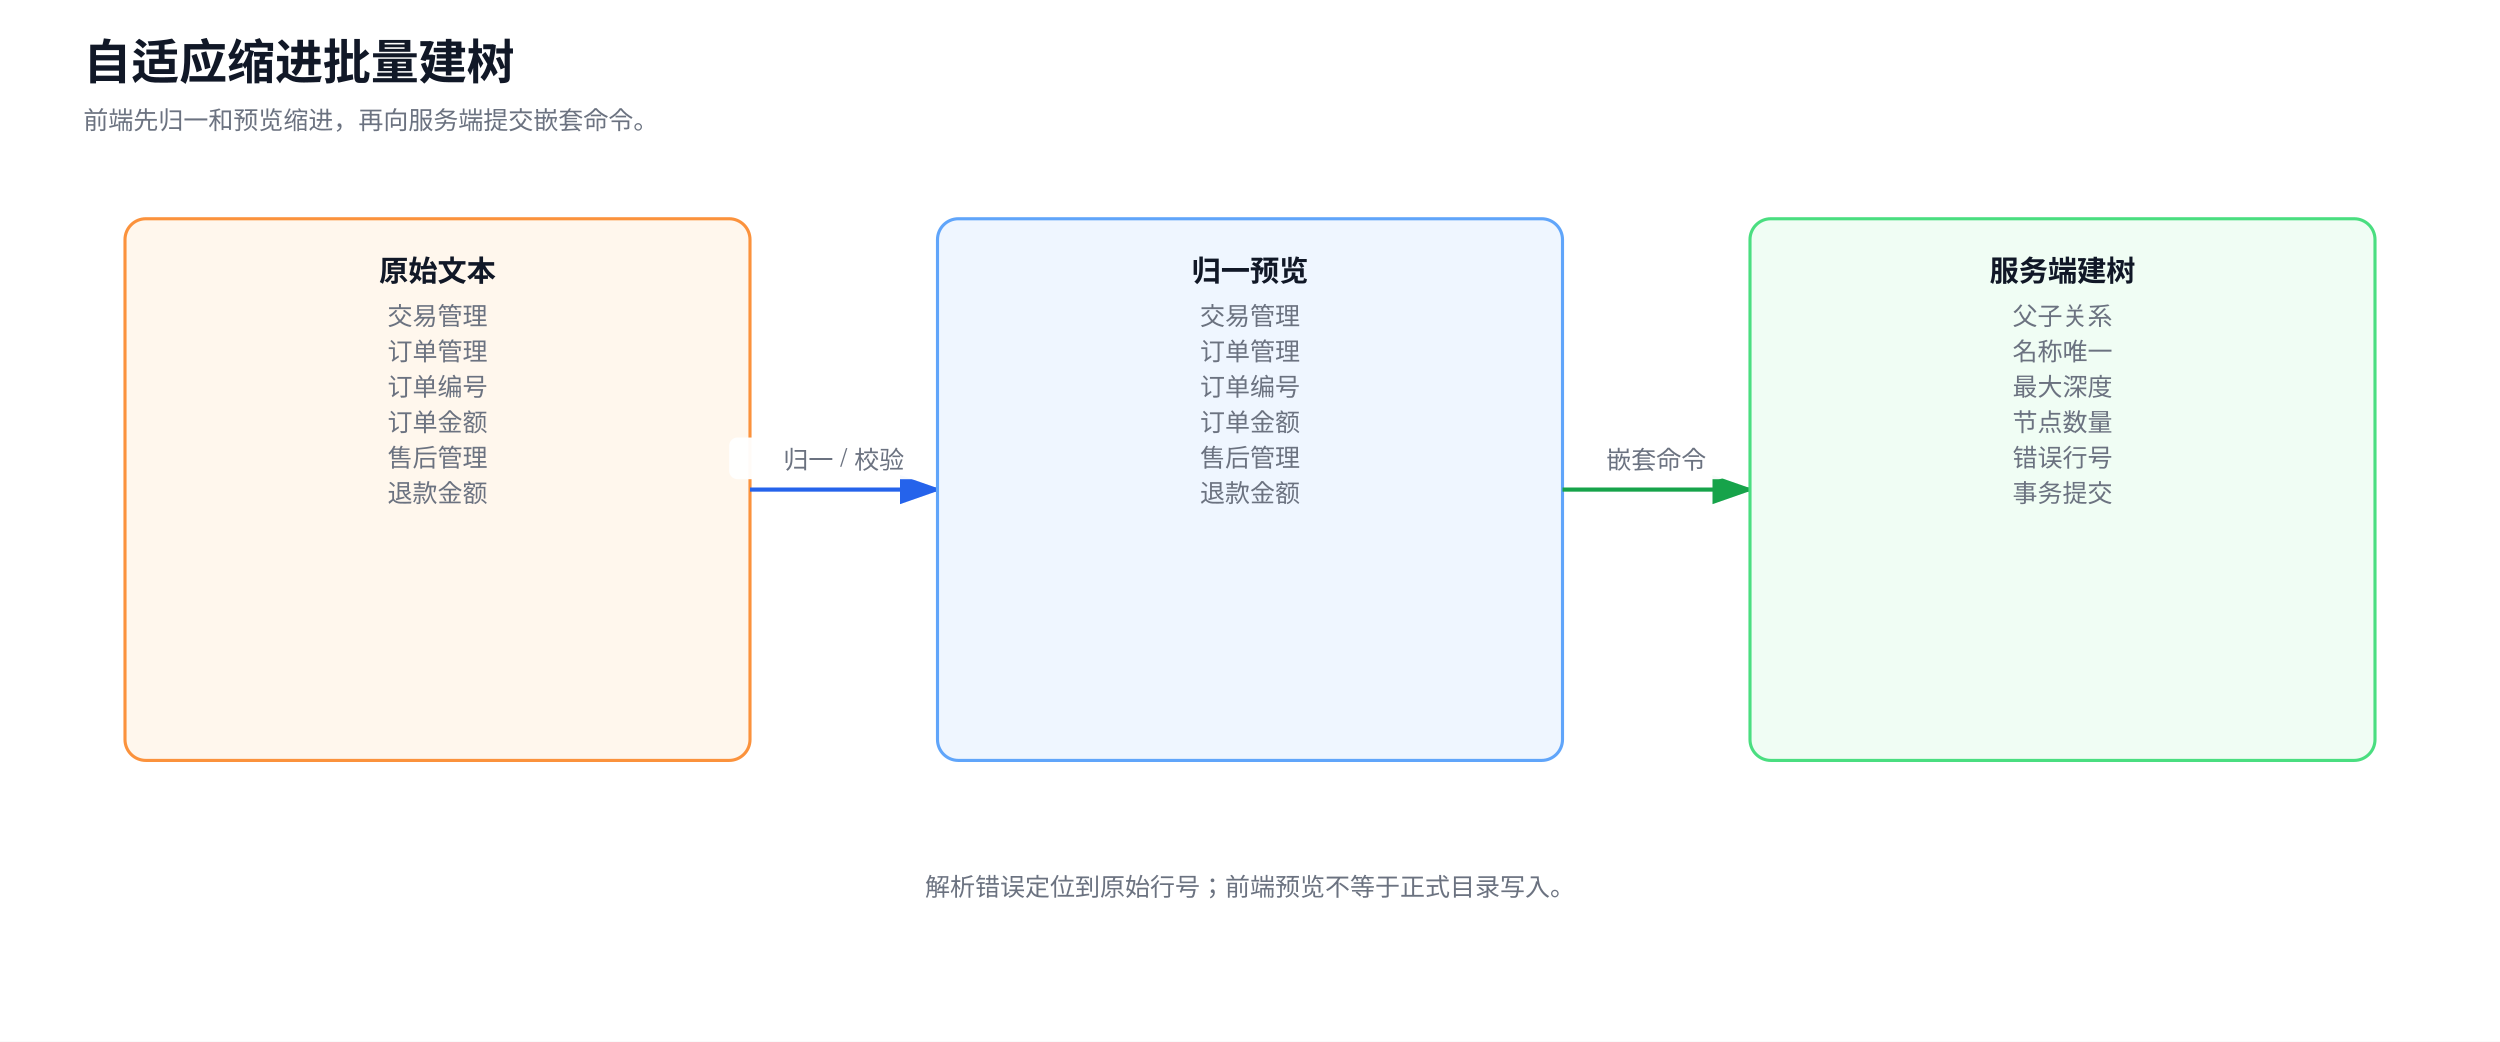
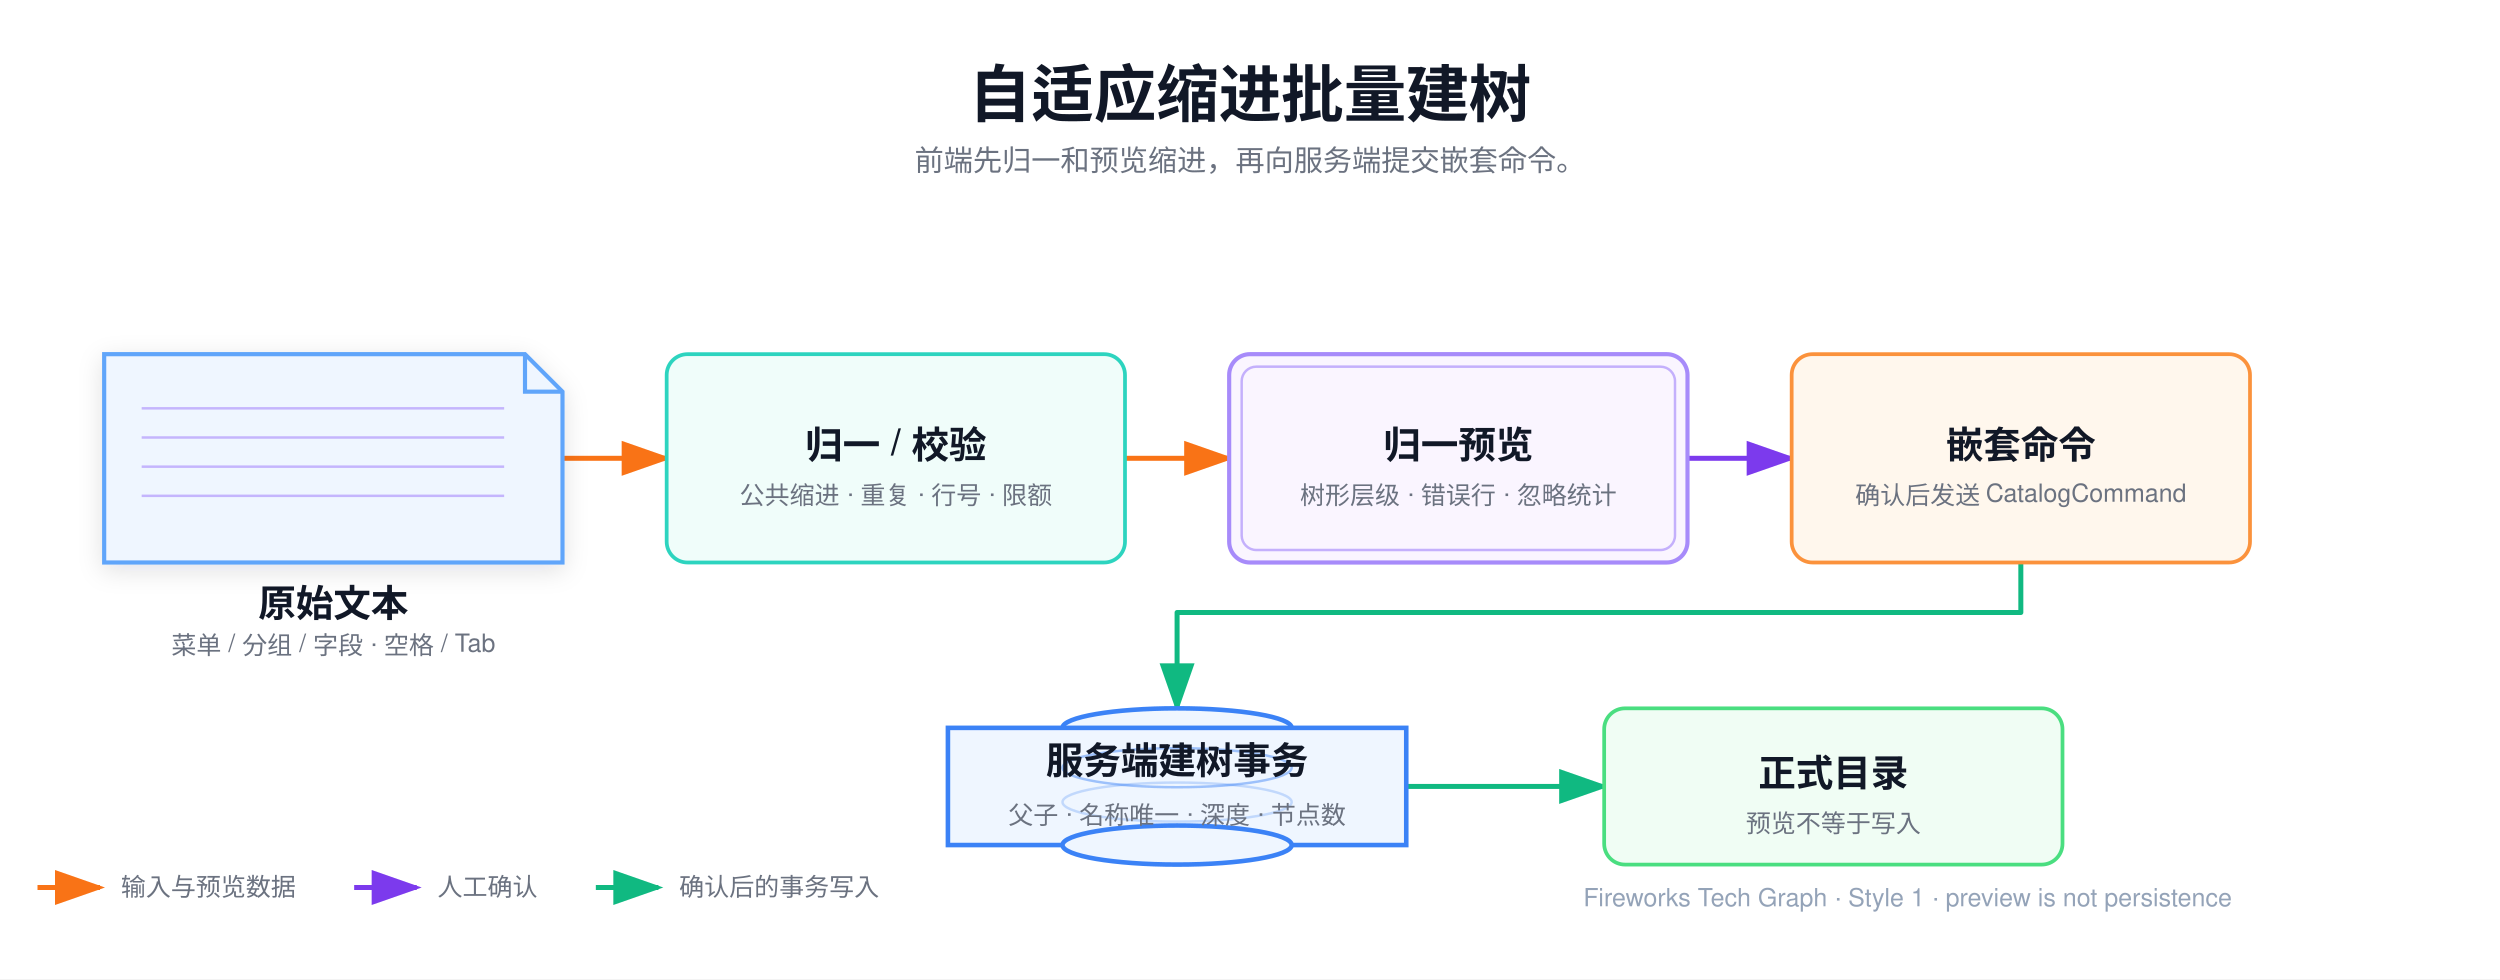
- <svg xmlns="http://www.w3.org/2000/svg" viewBox="0 0 1200 500" width="1200" height="500">
-   <style>text{font-family:'Helvetica Neue',Helvetica,Arial,'PingFang SC','Microsoft YaHei',sans-serif;fill:#111827} .muted{fill:#6b7280} .small{font-size:12px} .title{font-size:23px;font-weight:700} .node{font-size:14px;font-weight:600}</style>
+ <svg xmlns="http://www.w3.org/2000/svg" viewBox="0 0 1200 470" width="1200" height="470" data-generator="fireworks-tech-graph" data-schema-version="1" data-text-metrics="heuristic-v1" data-style-id="1" data-visual-theme="Flat Icon" data-diagram-type="flowchart" data-motion-scene="" data-semantic-profile="generic" data-semantic-valid="true" data-quality-profile="standard" data-max-bends-per-edge="12" data-max-total-bends="100" data-max-route-stretch="5.0" data-max-bridged-crossings="8" data-min-node-gap="0.0" data-min-container-gutter="0.0" data-min-label-clearance="2.0" data-min-segment-length="0.0">
  <defs>
-     <marker id="arrow-blue" markerWidth="10" markerHeight="7" refX="9" refY="3.5" orient="auto">
-       <polygon points="0 0,10 3.5,0 7" fill="#2563eb" />
+     <marker id="arrowA" markerWidth="10" markerHeight="7" refX="9" refY="3.5" orient="auto">
+       <polygon points="0 0, 10 3.5, 0 7" fill="#7c3aed" />
    </marker>
-     <marker id="arrow-purple" markerWidth="10" markerHeight="7" refX="9" refY="3.5" orient="auto">
-       <polygon points="0 0,10 3.5,0 7" fill="#9333ea" />
+     <marker id="arrowB" markerWidth="10" markerHeight="7" refX="9" refY="3.5" orient="auto">
+       <polygon points="0 0, 10 3.5, 0 7" fill="#10b981" />
    </marker>
-     <marker id="arrow-green" markerWidth="10" markerHeight="7" refX="9" refY="3.5" orient="auto">
-       <polygon points="0 0,10 3.5,0 7" fill="#16a34a" />
+     <marker id="arrowC" markerWidth="10" markerHeight="7" refX="9" refY="3.5" orient="auto">
+       <polygon points="0 0, 10 3.5, 0 7" fill="#2563eb" />
    </marker>
-     <marker id="arrow-orange" markerWidth="10" markerHeight="7" refX="9" refY="3.5" orient="auto">
-       <polygon points="0 0,10 3.5,0 7" fill="#ea580c" />
+     <marker id="arrowE" markerWidth="10" markerHeight="7" refX="9" refY="3.5" orient="auto">
+       <polygon points="0 0, 10 3.5, 0 7" fill="#f97316" />
    </marker>
-     <marker id="arrow-red" markerWidth="10" markerHeight="7" refX="9" refY="3.5" orient="auto">
-       <polygon points="0 0,10 3.5,0 7" fill="#dc2626" />
+     <marker id="arrowF" markerWidth="10" markerHeight="7" refX="9" refY="3.5" orient="auto">
+       <polygon points="0 0, 10 3.5, 0 7" fill="#7c3aed" />
    </marker>
-     <marker id="arrow-gray" markerWidth="10" markerHeight="7" refX="9" refY="3.5" orient="auto">
-       <polygon points="0 0,10 3.5,0 7" fill="#6b7280" />
+     <marker id="arrowG" markerWidth="10" markerHeight="7" refX="9" refY="3.5" orient="auto">
+       <polygon points="0 0, 10 3.5, 0 7" fill="#ef4444" />
    </marker>
+     <marker id="arrowH" markerWidth="10" markerHeight="7" refX="9" refY="3.5" orient="auto">
+       <polygon points="0 0, 10 3.5, 0 7" fill="#6b7280" />
+     </marker>
+     <filter id="shadowSoft" x="-20%" y="-20%" width="140%" height="160%">
+       <feDropShadow dx="0" dy="3" stdDeviation="6" flood-color="#0f172a" flood-opacity="0.12" />
+     </filter>
+     <filter id="shadowGlass" x="-20%" y="-20%" width="140%" height="160%">
+       <feDropShadow dx="0" dy="10" stdDeviation="16" flood-color="#020617" flood-opacity="0.28" />
+     </filter>
+     <style>
+     text { font-family: 'Helvetica Neue', Helvetica, Arial, 'PingFang SC', 'Microsoft YaHei', 'Microsoft JhengHei', 'SimHei', sans-serif; }
+     .title { font-size: 30px; font-weight: 700; fill: #111827; }
+     .subtitle { font-size: 14px; font-weight: 500; fill: #6b7280; }
+     .section { font-size: 13px; font-weight: 700; fill: #2563eb; letter-spacing: 1.4px; }
+     .section-sub { font-size: 12px; font-weight: 500; fill: #94a3b8; }
+     .node-title { font-weight: 700; fill: #111827; }
+     .node-sub { font-size: 12px; font-weight: 500; fill: #6b7280; }
+     .node-type { font-size: 12px; font-weight: 700; fill: #9ca3af; letter-spacing: 0.08em; }
+     .arrow-label { font-size: 12px; font-weight: 600; fill: #6b7280; }
+     .legend { font-size: 12px; font-weight: 500; fill: #6b7280; }
+     .footnote { font-size: 12px; font-weight: 500; fill: #94a3b8; }
+     .metric-label { font-size: 8.5px; font-weight: 700; fill: #94a3b8; text-transform: uppercase; }
+     .metric-value { font-size: 9.5px; font-weight: 700; fill: #111827; }
+     </style>
  </defs>
-   <rect width="1200" height="500" fill="#ffffff" />
-   <text x="40" y="38" class="title">自适应缩进批量建树</text>
-   <text x="40" y="62" class="small muted">前端先归一和预览缩进，再向服务端提交嵌套命令。</text>
-   <rect x="60" y="105" width="300" height="260" rx="10" fill="#fff7ed" stroke="#fb923c" stroke-width="1.5" />
-   <text x="210.0" y="135" text-anchor="middle" class="node">原始文本</text>
-   <text x="210.0" y="156" text-anchor="middle" class="small muted">交易管理</text>
-   <text x="210.0" y="173" text-anchor="middle" class="small muted">  订单管理</text>
-   <text x="210.0" y="190" text-anchor="middle" class="small muted">    订单编号</text>
-   <text x="210.0" y="207" text-anchor="middle" class="small muted">    订单金额</text>
-   <text x="210.0" y="224" text-anchor="middle" class="small muted">  售后管理</text>
-   <text x="210.0" y="241" text-anchor="middle" class="small muted">    退款金额</text>
-   <line x1="360" y1="235" x2="450" y2="235" stroke="#2563eb" stroke-width="2" marker-end="url(#arrow-blue)" data-graph-role="edge" />
-   <rect x="350.0" y="210" width="110" height="20" rx="4" fill="#fff" opacity="0.96" />
-   <text x="405" y="225" text-anchor="middle" class="small muted">归一 / 校验</text>
-   <rect x="450" y="105" width="300" height="260" rx="10" fill="#eff6ff" stroke="#60a5fa" stroke-width="1.5" />
-   <text x="600.0" y="135" text-anchor="middle" class="node">归一预览</text>
-   <text x="600.0" y="156" text-anchor="middle" class="small muted">交易管理</text>
-   <text x="600.0" y="173" text-anchor="middle" class="small muted">  订单管理</text>
-   <text x="600.0" y="190" text-anchor="middle" class="small muted">    订单编号</text>
-   <text x="600.0" y="207" text-anchor="middle" class="small muted">    订单金额</text>
-   <text x="600.0" y="224" text-anchor="middle" class="small muted">  售后管理</text>
-   <text x="600.0" y="241" text-anchor="middle" class="small muted">    退款金额</text>
-   <line x1="750" y1="235" x2="840" y2="235" stroke="#16a34a" stroke-width="2" marker-end="url(#arrow-green)" data-graph-role="edge" />
-   <rect x="761.0" y="210" width="68" height="20" rx="4" fill="#fff" opacity="0.96" />
-   <text x="795" y="225" text-anchor="middle" class="small muted">嵌套命令</text>
-   <rect x="840" y="105" width="300" height="260" rx="10" fill="#f0fdf4" stroke="#4ade80" stroke-width="1.5" />
-   <text x="990.0" y="135" text-anchor="middle" class="node">服务端建树</text>
-   <text x="990.0" y="156" text-anchor="middle" class="small muted">父子关系</text>
-   <text x="990.0" y="173" text-anchor="middle" class="small muted">名称唯一</text>
-   <text x="990.0" y="190" text-anchor="middle" class="small muted">最大深度</text>
-   <text x="990.0" y="207" text-anchor="middle" class="small muted">节点数量</text>
-   <text x="990.0" y="224" text-anchor="middle" class="small muted">错误行号</text>
-   <text x="990.0" y="241" text-anchor="middle" class="small muted">事务提交</text>
-   <text x="600" y="430" text-anchor="middle" class="small muted">解析错误定位到原始行号；前端预览不等于正式目录写入。</text>
+   <rect data-graph-role="background" width="1200.0" height="470.0" fill="#ffffff" />
+   <text x="600.0" y="56" text-anchor="middle" class="title">自适应缩进批量建树</text>
+   <text x="600.0" y="82" text-anchor="middle" class="subtitle">前端先归一和预览缩进，再向服务端提交嵌套命令。</text>
+   <path id="raw-normalize" data-graph-role="edge" data-edge-id="raw-normalize" data-source="raw" data-target="normalize" data-edge-kind="flow" data-topic-id="" data-flow="data" data-motion-role="" data-motion-stage="" data-motion-order="" data-protocol="" data-via="" data-critical-path-id="" data-critical-hop="" data-critical-hops="" data-critical="false" data-bends="0" data-route-stretch="1.0" data-bridges="" d="M 270,220 L 320,220" fill="none" stroke="#f97316" stroke-width="2.4" stroke-linecap="round" stroke-linejoin="round" marker-end="url(#arrowE)" />
+   <path id="normalize-preview" data-graph-role="edge" data-edge-id="normalize-preview" data-source="normalize" data-target="preview" data-edge-kind="flow" data-topic-id="" data-flow="data" data-motion-role="" data-motion-stage="" data-motion-order="" data-protocol="" data-via="" data-critical-path-id="" data-critical-hop="" data-critical-hops="" data-critical="false" data-bends="0" data-route-stretch="1.0" data-bridges="" d="M 540,220 L 590,220" fill="none" stroke="#f97316" stroke-width="2.4" stroke-linecap="round" stroke-linejoin="round" marker-end="url(#arrowE)" />
+   <path id="preview-command" data-graph-role="edge" data-edge-id="preview-command" data-source="preview" data-target="command" data-edge-kind="flow" data-topic-id="" data-flow="control" data-motion-role="" data-motion-stage="" data-motion-order="" data-protocol="" data-via="" data-critical-path-id="" data-critical-hop="" data-critical-hops="" data-critical="false" data-bends="0" data-route-stretch="1.0" data-bridges="" d="M 810,220 L 860,220" fill="none" stroke="#7c3aed" stroke-width="2.4" stroke-linecap="round" stroke-linejoin="round" marker-end="url(#arrowA)" />
+   <path id="command-db" data-graph-role="edge" data-edge-id="command-db" data-source="command" data-target="db" data-edge-kind="flow" data-topic-id="" data-flow="write" data-motion-role="" data-motion-stage="" data-motion-order="" data-protocol="" data-via="" data-critical-path-id="" data-critical-hop="" data-critical-hops="" data-critical="false" data-bends="2" data-route-stretch="1.0" data-bridges="" d="M 970,270 L 970,294 L 565,294 L 565,340" fill="none" stroke="#10b981" stroke-width="2.4" stroke-linecap="round" stroke-linejoin="round" marker-end="url(#arrowB)" />
+   <path id="db-note" data-graph-role="edge" data-edge-id="db-note" data-source="db" data-target="note" data-edge-kind="flow" data-topic-id="" data-flow="write" data-motion-role="" data-motion-stage="" data-motion-order="" data-protocol="" data-via="" data-critical-path-id="" data-critical-hop="" data-critical-hops="" data-critical="false" data-bends="0" data-route-stretch="1.0" data-bridges="" d="M 675,377.5 L 770,377.5" fill="none" stroke="#10b981" stroke-width="2.4" stroke-linecap="round" stroke-linejoin="round" marker-end="url(#arrowB)" />
+   <g id="node-raw" data-graph-role="node" data-node-id="raw" data-semantic-role="document" data-motion-role="" data-motion-stage="" data-motion-order="" data-parent="" data-deployment-id="" data-topic-id="" data-span-id="" data-station-order="" data-status="" data-start-ms="" data-duration-ms="" data-parent-span="" data-graph-bounds="50,170,270,270">
+     <path d="M 50.0 170.0 L 252.0 170.0 L 270.0 188.0 L 270.0 270.0 L 50.0 270.0 Z" fill="#eff6ff" stroke="#60a5fa" stroke-width="2.0" filter="url(#shadowSoft)" />
+     <path d="M 252.0 170.0 L 252.0 188.0 L 270.0 188.0" fill="none" stroke="#60a5fa" stroke-width="2.0" />
+     <line x1="68.0" y1="196.0" x2="242.0" y2="196.0" stroke="#c4b5fd" stroke-width="1.2" />
+     <line x1="68.0" y1="210.0" x2="242.0" y2="210.0" stroke="#c4b5fd" stroke-width="1.2" />
+     <line x1="68.0" y1="224.0" x2="242.0" y2="224.0" stroke="#c4b5fd" stroke-width="1.2" />
+     <line x1="68.0" y1="238.0" x2="242.0" y2="238.0" stroke="#c4b5fd" stroke-width="1.2" />
+     <text x="160.0" y="296.0" text-anchor="middle" class="node-title" font-size="18.0">原始文本</text>
+     <text x="160.0" y="314.0" text-anchor="middle" class="node-sub">菜单 / 分组 / 字段 · 空格 / Tab</text>
+   </g>
+   <g id="node-normalize" data-graph-role="node" data-node-id="normalize" data-semantic-role="rect" data-motion-role="" data-motion-stage="" data-motion-order="" data-parent="" data-deployment-id="" data-topic-id="" data-span-id="" data-station-order="" data-status="" data-start-ms="" data-duration-ms="" data-parent-span="" data-graph-bounds="320,170,540,270">
+     <rect x="320.0" y="170.0" width="220.0" height="100.0" rx="10.0" fill="#f0fdfa" stroke="#2dd4bf" stroke-width="1.8" />
+     <text x="430.0" y="220.0" text-anchor="middle" class="node-title" font-size="18.0">归一 / 校验</text>
+     <text x="430.0" y="242.0" text-anchor="middle" class="node-sub">公共缩进 · 重复 · 行号 · 限额</text>
+   </g>
+   <g id="node-preview" data-graph-role="node" data-node-id="preview" data-semantic-role="double_rect" data-motion-role="" data-motion-stage="" data-motion-order="" data-parent="" data-deployment-id="" data-topic-id="" data-span-id="" data-station-order="" data-status="" data-start-ms="" data-duration-ms="" data-parent-span="" data-graph-bounds="590,170,810,270">
+     <rect x="590.0" y="170.0" width="220.0" height="100.0" rx="10.0" fill="#faf5ff" stroke="#a78bfa" stroke-width="2.0" />
+     <rect x="596.0" y="176.0" width="208.0" height="88.0" rx="7.0" fill="none" stroke="#a78bfa" stroke-width="1.2" opacity="0.65" />
+     <text x="700.0" y="220.0" text-anchor="middle" class="node-title" font-size="18.0">归一预览</text>
+     <text x="700.0" y="242.0" text-anchor="middle" class="node-sub">树形层级 · 错误行 · 忽略统计</text>
+   </g>
+   <g id="node-command" data-graph-role="node" data-node-id="command" data-semantic-role="rect" data-motion-role="" data-motion-stage="" data-motion-order="" data-parent="" data-deployment-id="" data-topic-id="" data-span-id="" data-station-order="" data-status="" data-start-ms="" data-duration-ms="" data-parent-span="" data-graph-bounds="860,170,1080,270">
+     <rect x="860.0" y="170.0" width="220.0" height="100.0" rx="10.0" fill="#fff7ed" stroke="#fb923c" stroke-width="1.8" />
+     <text x="970.0" y="220.0" text-anchor="middle" class="node-title" font-size="18.0">嵌套命令</text>
+     <text x="970.0" y="242.0" text-anchor="middle" class="node-sub">确认后发送 CatalogCommand</text>
+   </g>
+   <g id="node-db" data-graph-role="node" data-node-id="db" data-semantic-role="cylinder" data-motion-role="" data-motion-stage="" data-motion-order="" data-parent="" data-deployment-id="" data-topic-id="" data-span-id="" data-station-order="" data-status="" data-start-ms="" data-duration-ms="" data-parent-span="" data-graph-bounds="455,340,675,415">
+     <ellipse cx="565.0" cy="349.375" rx="55.0" ry="9.375" fill="#eff6ff" stroke="#3b82f6" stroke-width="2.2" />
+     <rect x="455.0" y="349.375" width="220.0" height="56.25" fill="#eff6ff" stroke="#3b82f6" stroke-width="2.2" />
+     <ellipse cx="565.0" cy="405.625" rx="55.0" ry="9.375" fill="#eff6ff" stroke="#3b82f6" stroke-width="2.2" />
+     <ellipse cx="565.0" cy="368.5" rx="55.0" ry="9.375" fill="none" stroke="#3b82f6" stroke-opacity="0.45" stroke-width="1.2" />
+     <ellipse cx="565.0" cy="385.0" rx="55.0" ry="9.375" fill="none" stroke="#3b82f6" stroke-opacity="0.25" stroke-width="1.2" />
+     <text x="565.0" y="371.5" text-anchor="middle" class="node-title" font-size="18.0">服务端建树事务</text>
+     <text x="565.0" y="395.5" text-anchor="middle" class="node-sub">父子 · 名称唯一 · 深度 · 节点数</text>
+   </g>
+   <g id="node-note" data-graph-role="node" data-node-id="note" data-semantic-role="rect" data-motion-role="" data-motion-stage="" data-motion-order="" data-parent="" data-deployment-id="" data-topic-id="" data-span-id="" data-station-order="" data-status="" data-start-ms="" data-duration-ms="" data-parent-span="" data-graph-bounds="770,340,990,415">
+     <rect x="770.0" y="340.0" width="220.0" height="75.0" rx="10.0" fill="#f0fdf4" stroke="#4ade80" stroke-width="1.8" />
+     <text x="880.0" y="377.5" text-anchor="middle" class="node-title" font-size="18.0">正式目录</text>
+     <text x="880.0" y="399.5" text-anchor="middle" class="node-sub">预览不等于写入</text>
+   </g>
+   <g id="legend" data-graph-role="legend">
+     <rect id="legend-zone" data-graph-role="reserved" data-reserved-kind="legend" x="8" y="412" width="434" height="46" rx="10" fill="none" stroke="none" />
+     <line data-graph-role="decoration" x1="18.0" y1="426.0" x2="48.0" y2="426.0" stroke="#f97316" stroke-width="2.4" marker-end="url(#arrowE)" />
+     <text data-graph-role="decoration" x="58.0" y="430.0" class="legend">输入与预览数据</text>
+     <line data-graph-role="decoration" x1="170.0" y1="426.0" x2="200.0" y2="426.0" stroke="#7c3aed" stroke-width="2.4" marker-end="url(#arrowA)" />
+     <text data-graph-role="decoration" x="210.0" y="430.0" class="legend">人工确认</text>
+     <line data-graph-role="decoration" x1="286.0" y1="426.0" x2="316.0" y2="426.0" stroke="#10b981" stroke-width="2.4" marker-end="url(#arrowB)" />
+     <text data-graph-role="decoration" x="326.0" y="430.0" class="legend">确认后的事务写入</text>
+   </g>
+   <g id="footer" data-graph-role="reserved" data-graph-bounds="760,423,1173,439">
+     <text x="760.0" y="435.0" class="footnote">Fireworks Tech Graph · Style 1 · preview is not persistence</text>
+   </g>
</svg>
